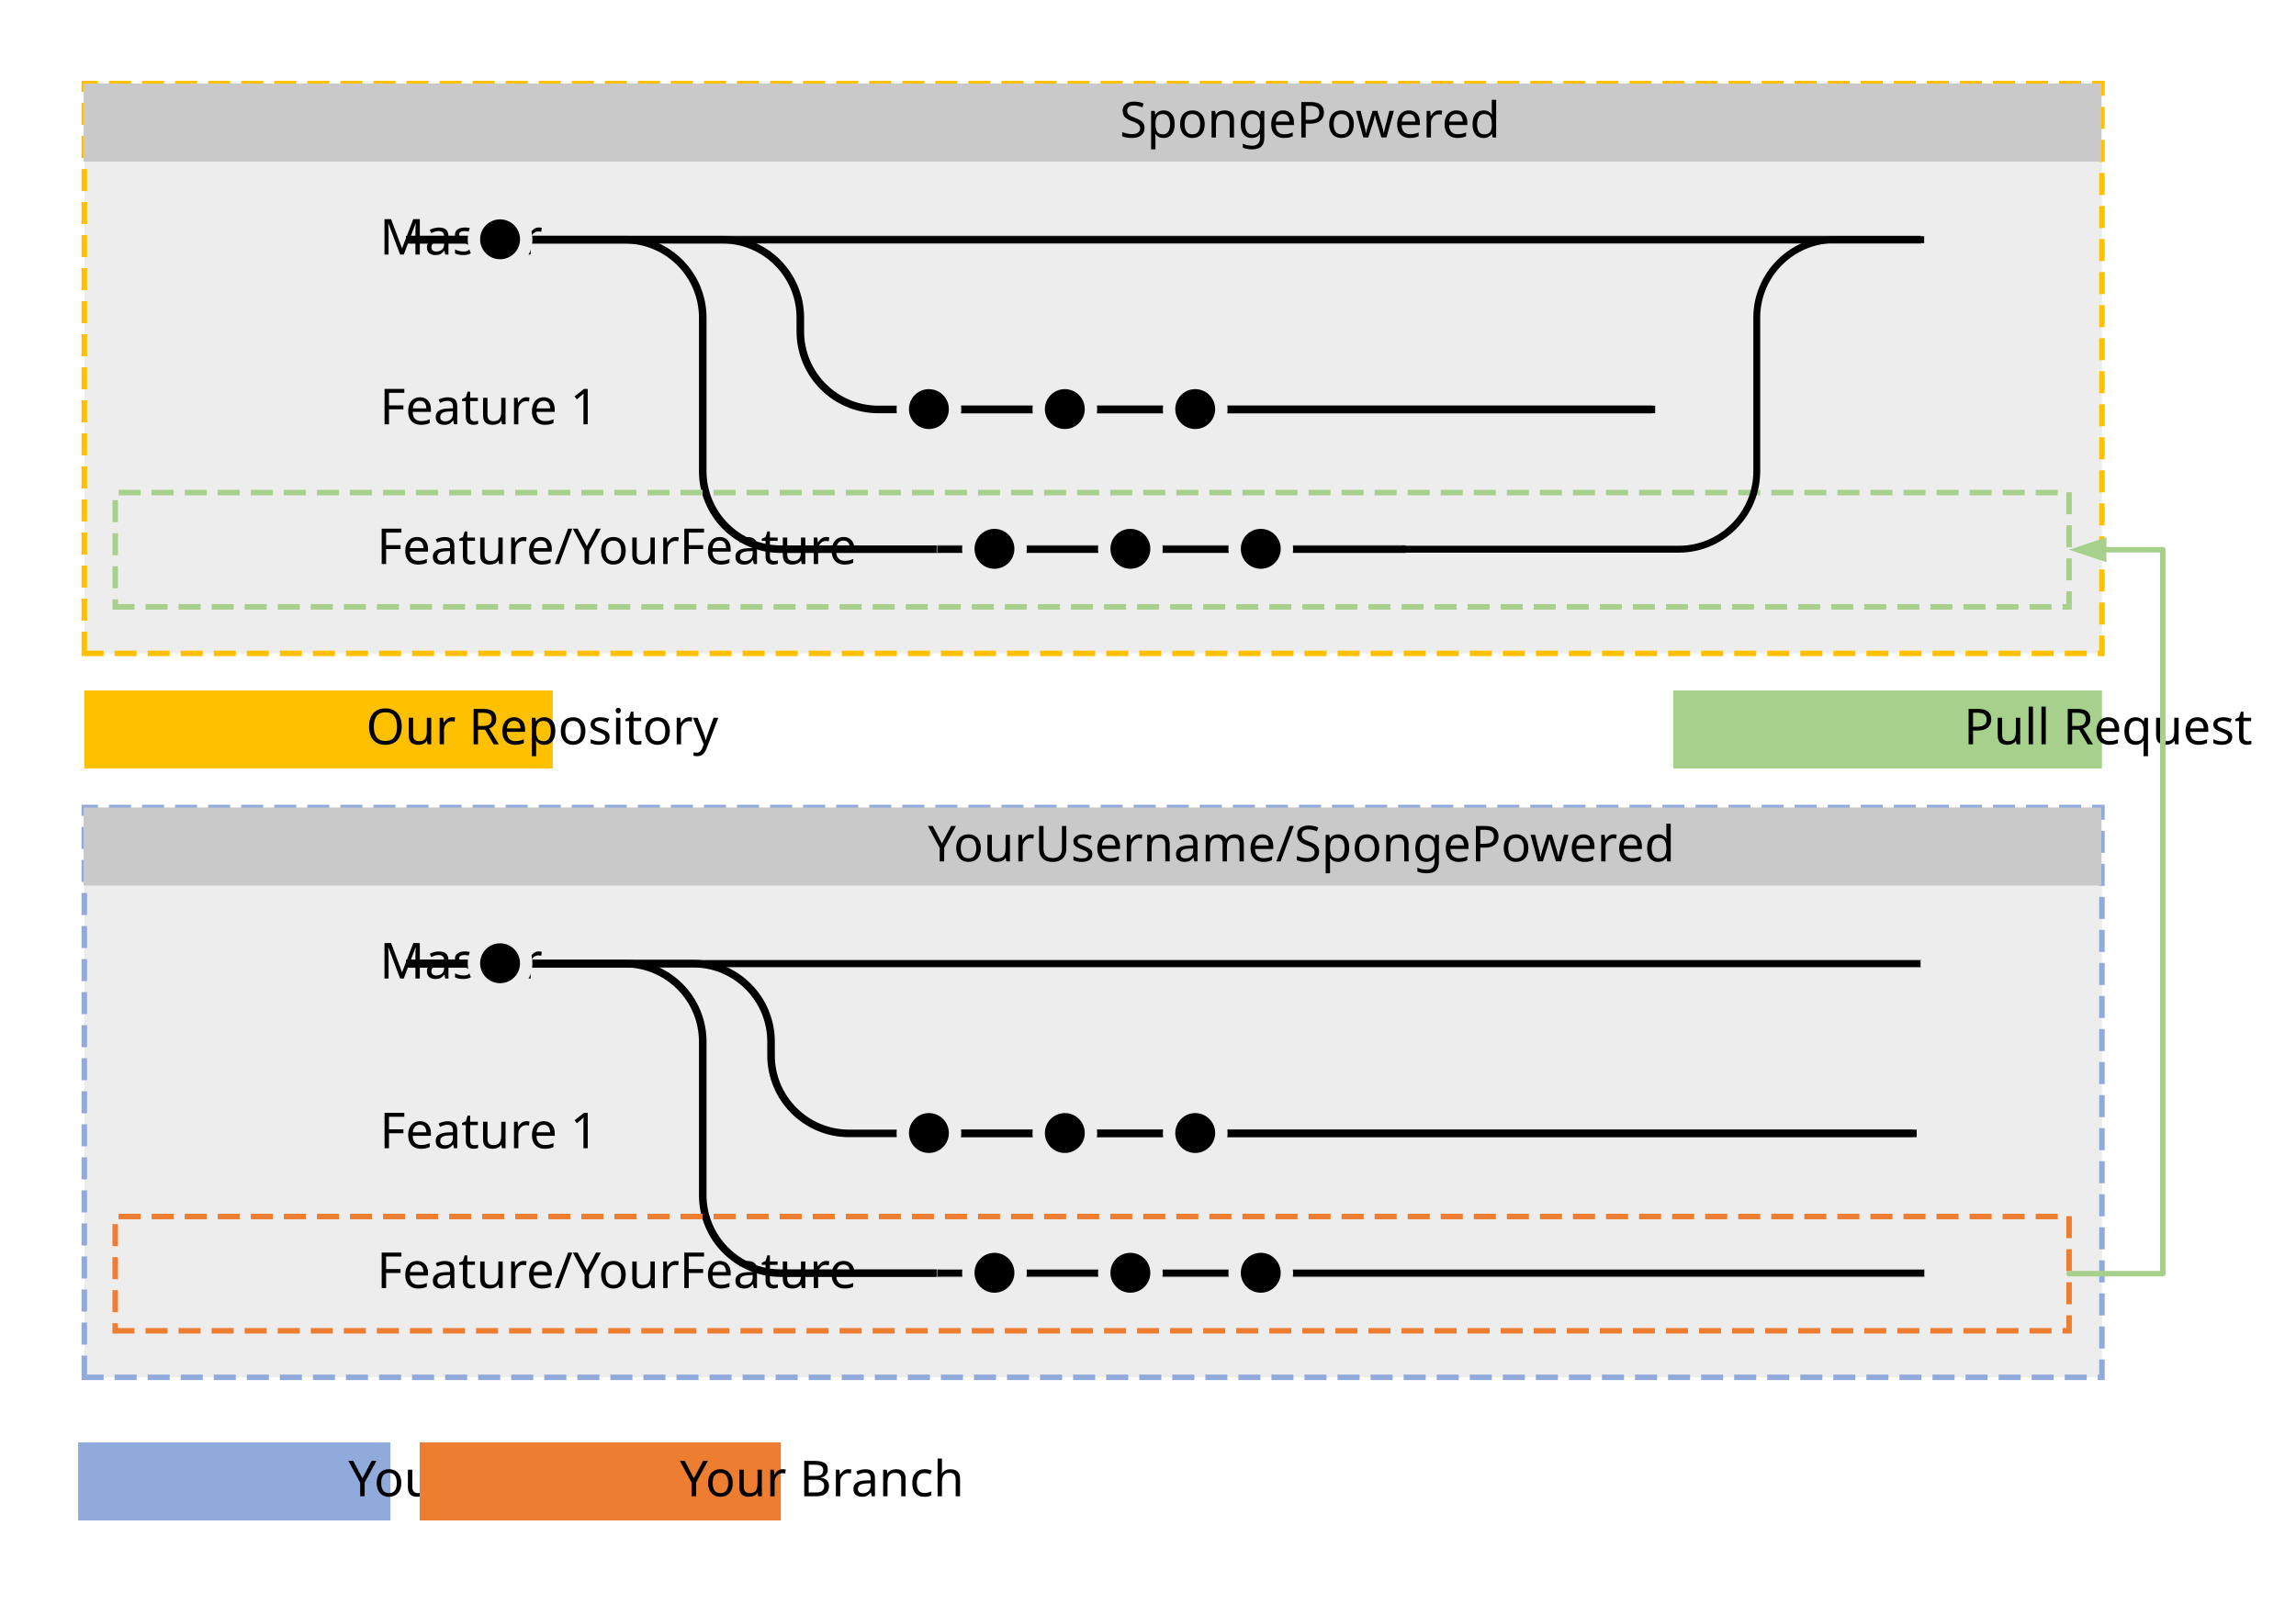
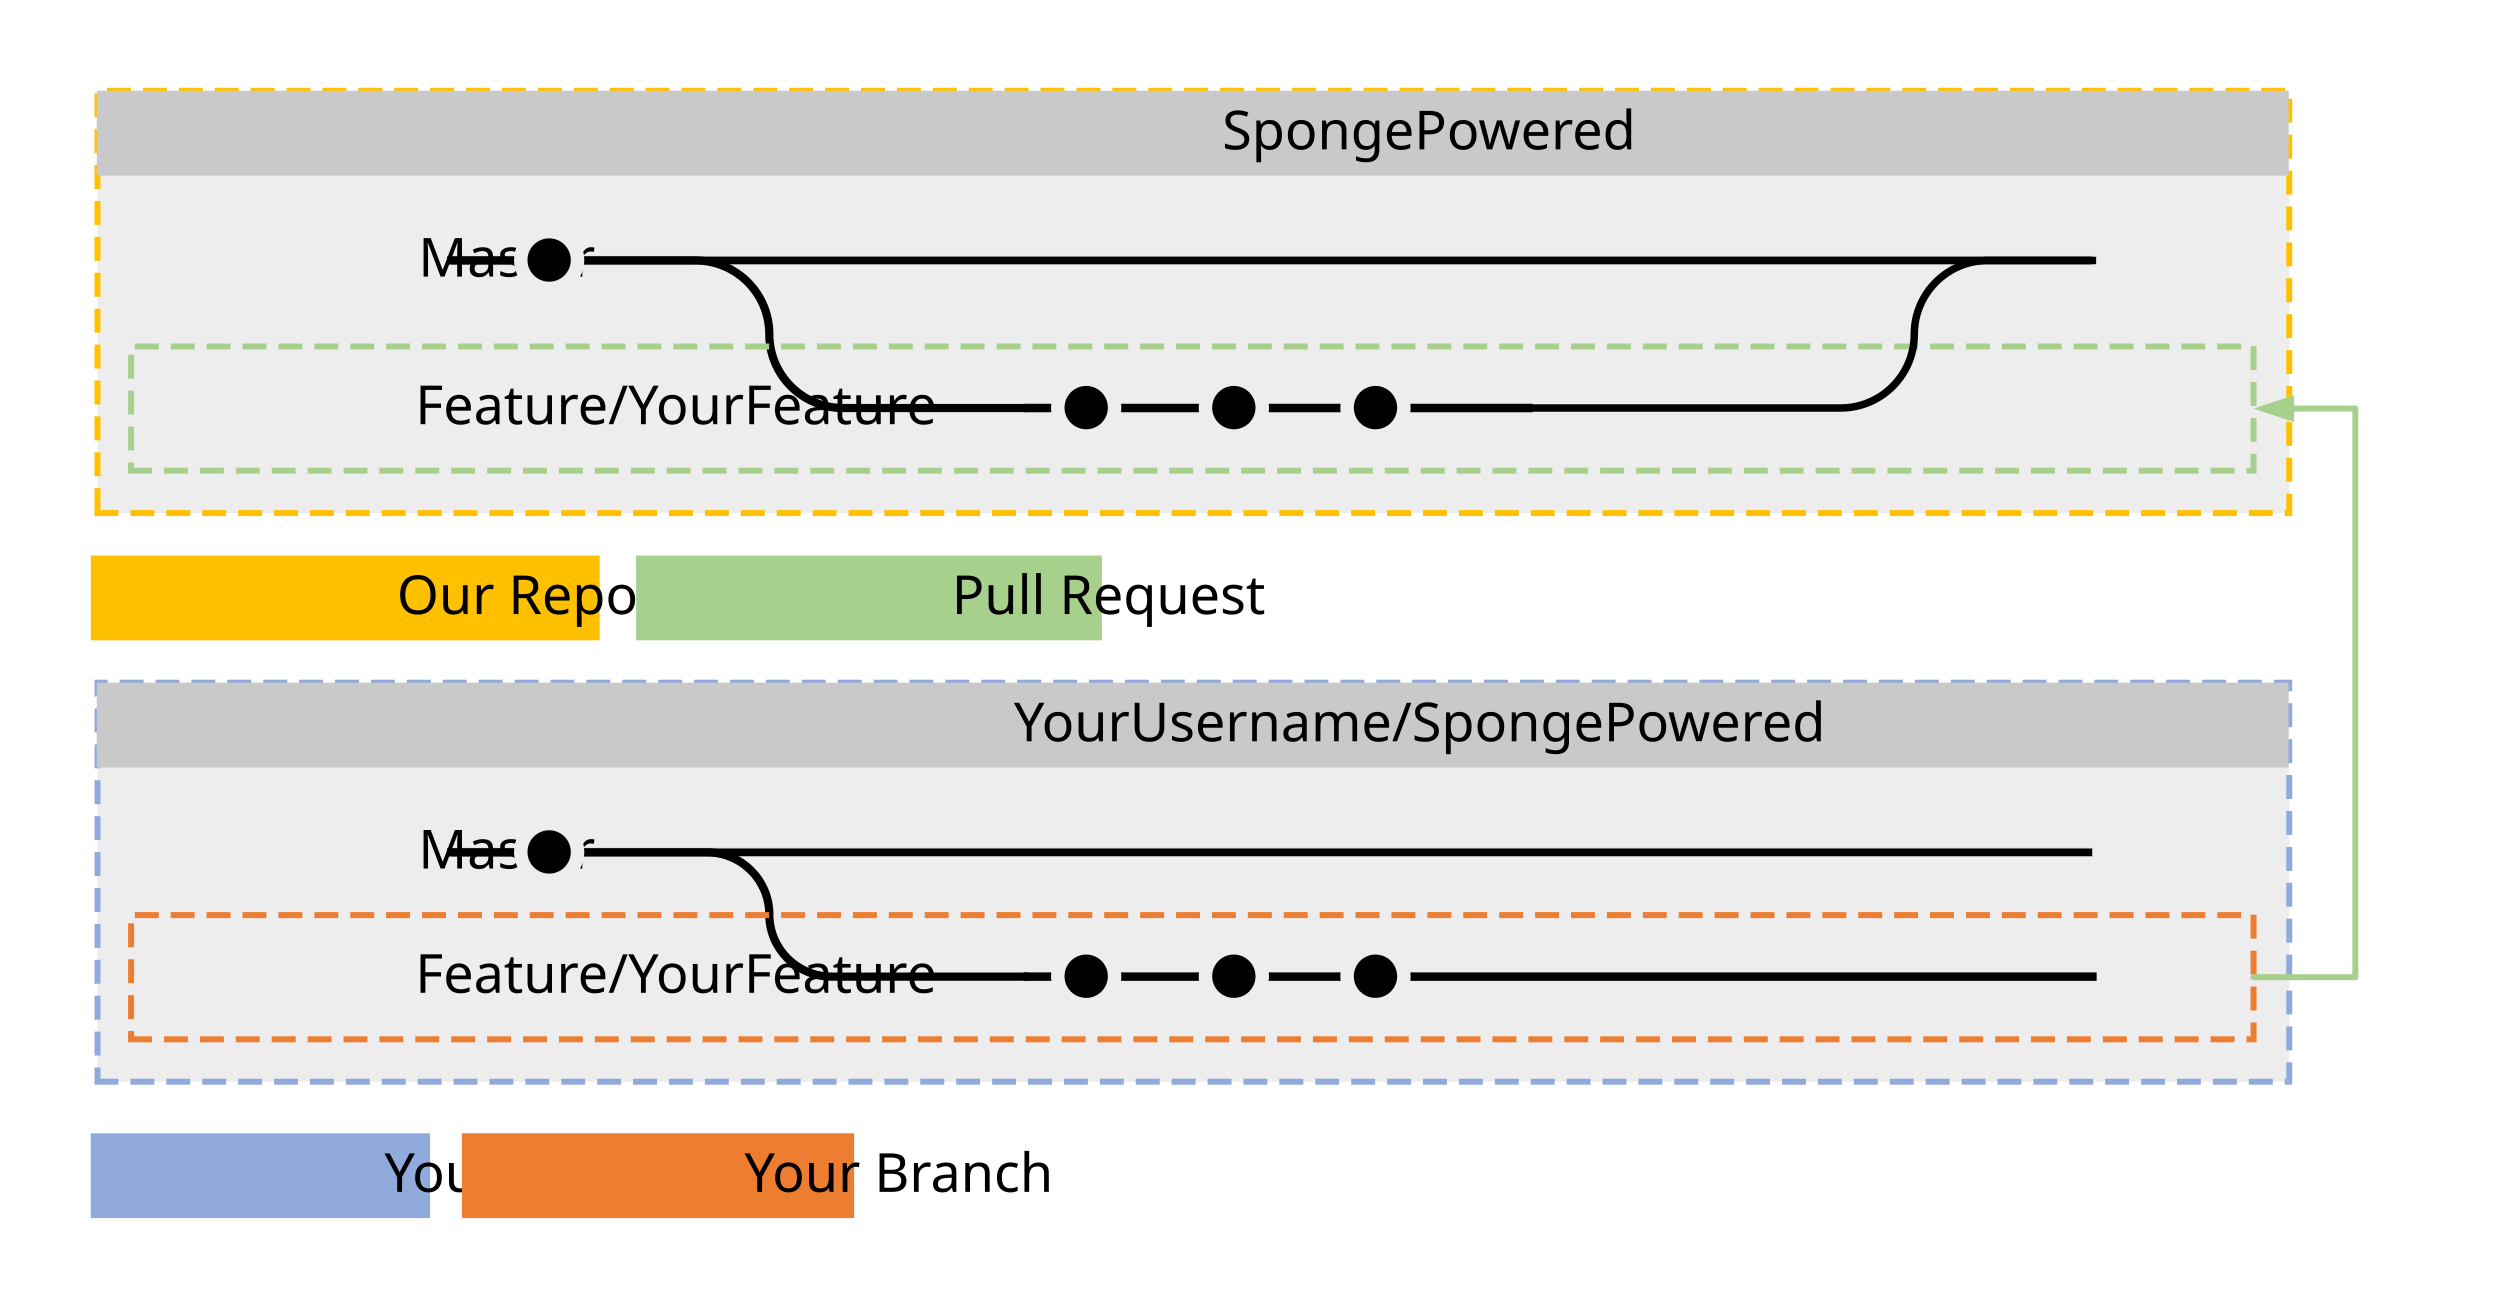
- <svg xmlns="http://www.w3.org/2000/svg" xmlns:ns1="http://schemas.microsoft.com/visio/2003/SVGExtensions/" xmlns:xlink="http://www.w3.org/1999/xlink" width="11.577in" height="8.09in" viewBox="0 0 833.549 582.504" xml:space="preserve" color-interpolation-filters="sRGB" class="st19">
+ <svg xmlns="http://www.w3.org/2000/svg" xmlns:ns1="http://schemas.microsoft.com/visio/2003/SVGExtensions/" xmlns:xlink="http://www.w3.org/1999/xlink" width="11.605in" height="6.076in" viewBox="0 0 835.549 437.457" xml:space="preserve" color-interpolation-filters="sRGB" class="st20">
  <ns1:documentProperties ns1:langID="1031" ns1:metric="true" ns1:viewMarkup="false">
    <ns1:userDefs>
      <ns1:ud ns1:nameU="msvNoAutoConnect" ns1:val="VT0(0):26" />
      <ns1:ud ns1:nameU="visV14CFF" ns1:prompt="" ns1:val="VT0(1):26" />
      <ns1:ud ns1:nameU="visFlowchartType" ns1:prompt="" ns1:val="VT4(CrossFunctional)" />
    </ns1:userDefs>
  </ns1:documentProperties>
  <style type="text/css">
	
		.st1 {fill:none;stroke:none;stroke-width:2}
		.st2 {fill:#ededed;stroke:#90aadb;stroke-dasharray:6,6;stroke-width:2}
		.st3 {fill:#000000;stroke:#c7c8c8;stroke-width:0.25}
		.st4 {fill:#ededed;stroke:none;stroke-width:0.25}
		.st5 {fill:#000000;font-family:Montserrat;font-size:1.5em}
		.st6 {fill:#c9c9c9;stroke:none;stroke-width:0.25}
- 		.st7 {stroke:#000000;stroke-width:2.75}
- 		.st8 {fill:#90aadb;stroke:none;stroke-width:2}
- 		.st9 {fill:#ffc000;stroke:none;stroke-width:2}
- 		.st10 {fill:#000000;stroke:#ededed;stroke-width:4.5}
- 		.st11 {fill:#ed7d31;stroke:none;stroke-width:2}
- 		.st12 {fill:none;stroke:#ed7d31;stroke-dasharray:6,6;stroke-width:2}
- 		.st13 {fill:#a8d08d;stroke:none;stroke-width:2}
- 		.st14 {fill:#ededed;stroke:#ffc000;stroke-dasharray:6,6;stroke-width:2}
- 		.st15 {fill:none;stroke:#a8d08d;stroke-dasharray:6,6;stroke-width:2}
- 		.st16 {marker-end:url(#mrkr13-117);stroke:#a8d08d;stroke-linecap:round;stroke-linejoin:round;stroke-width:2}
- 		.st17 {fill:#a8d08d;fill-opacity:1;stroke:#a8d08d;stroke-opacity:1;stroke-width:0.442}
- 		.st18 {stroke:#000000;stroke-width:2.5}
- 		.st19 {fill:none;fill-rule:evenodd;font-size:12px;overflow:visible;stroke-linecap:square;stroke-miterlimit:3}
+ 		.st7 {fill:#90aadb;stroke:none;stroke-width:2}
+ 		.st8 {fill:#ffc000;stroke:none;stroke-width:2}
+ 		.st9 {fill:#ed7d31;stroke:none;stroke-width:2}
+ 		.st10 {stroke:#000000;stroke-width:2.75}
+ 		.st11 {fill:#000000;stroke:none;stroke-width:0.25}
+ 		.st12 {fill:#000000;stroke:#ededed;stroke-width:4.5}
+ 		.st13 {fill:none;stroke:#ed7d31;stroke-dasharray:6,6;stroke-width:2}
+ 		.st14 {fill:#a8d08d;stroke:none;stroke-width:2}
+ 		.st15 {fill:#ededed;stroke:#ffc000;stroke-dasharray:6,6;stroke-width:2}
+ 		.st16 {fill:none;stroke:#a8d08d;stroke-dasharray:6,6;stroke-width:2}
+ 		.st17 {marker-end:url(#mrkr13-89);stroke:#a8d08d;stroke-linecap:round;stroke-linejoin:round;stroke-width:2}
+ 		.st18 {fill:#a8d08d;fill-opacity:1;stroke:#a8d08d;stroke-opacity:1;stroke-width:0.442}
+ 		.st19 {stroke:#000000;stroke-width:2.5}
+ 		.st20 {fill:none;fill-rule:evenodd;font-size:12px;overflow:visible;stroke-linecap:square;stroke-miterlimit:3}
	
	</style>
  <defs id="Markers">
    <g id="lend13">
      <path d="M 3 1 L 0 0 L 3 -1 L 3 1 " style="stroke:none" />
    </g>
-     <marker id="mrkr13-117" class="st17" ns1:arrowType="13" ns1:arrowSize="2" ns1:setback="6.78" refX="-6.78" orient="auto" markerUnits="strokeWidth" overflow="visible">
+     <marker id="mrkr13-89" class="st18" ns1:arrowType="13" ns1:arrowSize="2" ns1:setback="6.78" refX="-6.78" orient="auto" markerUnits="strokeWidth" overflow="visible">
      <use xlink:href="#lend13" transform="scale(-2.26,-2.26) " />
    </marker>
  </defs>
  <g ns1:mID="0" ns1:index="1" ns1:groupContext="foregroundPage">
    <ns1:userDefs>
      <ns1:ud ns1:nameU="msvThemeOrder" ns1:val="VT0(0):26" />
    </ns1:userDefs>
    <ns1:pageProperties ns1:drawingScale="0.0393701" ns1:pageScale="0.0393701" ns1:drawingUnits="24" ns1:shadowOffsetX="8.50394" ns1:shadowOffsetY="-8.50394" />
    <ns1:layer ns1:name="Verbinder" ns1:index="0" />
-     <g id="group37-1" transform="translate(274.709,-266.449)" ns1:mID="37" ns1:groupContext="group">
+     <g id="group37-1" transform="translate(276.709,-186.481)" ns1:mID="37" ns1:groupContext="group">
			</g>
-     <g id="shape52-2" ns1:mID="52" ns1:groupContext="shape" transform="translate(56.4409,-252.559)">
-       <rect x="0" y="535.733" width="676.898" height="46.772" class="st1" />
-     </g>
-     <g id="shape66-4" ns1:mID="66" ns1:groupContext="shape" transform="translate(56.4409,-190.906)">
-       <rect x="0" y="535.733" width="676.898" height="46.772" class="st1" />
-     </g>
-     <g id="shape74-6" ns1:mID="74" ns1:groupContext="shape" transform="translate(30.5892,-82.315)">
-       <ns1:userDefs>
-         <ns1:ud ns1:nameU="visVersion" ns1:val="VT0(15):26" />
-       </ns1:userDefs>
-       <path d="M0 582.5 L732.52 582.5 L732.52 375.57 L0 375.57 L0 582.5 Z" class="st2" />
-     </g>
-     <g id="group75-8" transform="translate(272.709,-223.063)" ns1:mID="75" ns1:groupContext="group">
+     <g id="shape52-2" ns1:mID="52" ns1:groupContext="shape" transform="translate(58.4409,-172.591)">
+       <rect x="0" y="390.685" width="676.898" height="46.772" class="st1" />
+     </g>
+     <g id="shape66-4" ns1:mID="66" ns1:groupContext="shape" transform="translate(58.4409,-110.937)">
+       <rect x="0" y="390.685" width="676.898" height="46.772" class="st1" />
+     </g>
+     <g id="shape74-6" ns1:mID="74" ns1:groupContext="shape" transform="translate(32.5892,-75.9368)">
+       <ns1:userDefs>
+         <ns1:ud ns1:nameU="visVersion" ns1:val="VT0(15):26" />
+       </ns1:userDefs>
+       <path d="M0 437.46 L732.52 437.46 L732.52 304.11 L0 304.11 L0 437.46 Z" class="st2" />
+     </g>
+     <g id="group75-8" transform="translate(274.709,-143.095)" ns1:mID="75" ns1:groupContext="group">
			</g>
-     <g id="shape76-9" ns1:mID="76" ns1:groupContext="shape" transform="translate(148.819,-231.142)">
-       <ns1:userDefs>
-         <ns1:ud ns1:nameU="visVersion" ns1:val="VT0(15):26" />
-       </ns1:userDefs>
-       <rect x="0" y="579.67" width="548.504" height="2.835" class="st3" />
-     </g>
-     <g id="shape80-11" ns1:mID="80" ns1:groupContext="shape" transform="translate(42.5197,-223.063)">
-       <ns1:userDefs>
-         <ns1:ud ns1:nameU="visVersion" ns1:val="VT0(15):26" />
-       </ns1:userDefs>
-       <ns1:textBlock ns1:margins="rect(4,4,4,4)" ns1:tabSpace="42.5197" />
-       <ns1:textRect cx="41.398" cy="573.008" width="82.8" height="18.992" />
-       <rect x="0" y="563.512" width="82.797" height="18.992" class="st4" />
-       <text x="11.07" y="578.41" class="st5" ns1:langID="1031">
+     <g id="shape76-9" ns1:mID="76" ns1:groupContext="shape" transform="translate(150.819,-151.173)">
+       <ns1:userDefs>
+         <ns1:ud ns1:nameU="visVersion" ns1:val="VT0(15):26" />
+       </ns1:userDefs>
+       <rect x="0" y="434.623" width="548.504" height="2.835" class="st3" />
+     </g>
+     <g id="shape80-11" ns1:mID="80" ns1:groupContext="shape" transform="translate(44.5197,-143.094)">
+       <ns1:userDefs>
+         <ns1:ud ns1:nameU="visVersion" ns1:val="VT0(15):26" />
+       </ns1:userDefs>
+       <ns1:textBlock ns1:margins="rect(4,4,4,4)" ns1:tabSpace="42.5197" />
+       <ns1:textRect cx="41.398" cy="427.961" width="82.8" height="18.992" />
+       <rect x="0" y="418.465" width="82.797" height="18.992" class="st4" />
+       <text x="11.07" y="433.36" class="st5" ns1:langID="1031">
        <ns1:paragraph ns1:horizAlign="1" />
        <ns1:tabList />Master</text>
    </g>
-     <g id="shape81-14" ns1:mID="81" ns1:groupContext="shape" transform="translate(54.4409,-209.173)">
-       <rect x="0" y="535.733" width="676.898" height="46.772" class="st1" />
-     </g>
-     <g id="shape82-16" ns1:mID="82" ns1:groupContext="shape" transform="translate(30.3465,-260.906)">
+     <g id="shape81-14" ns1:mID="81" ns1:groupContext="shape" transform="translate(56.4409,-129.205)">
+       <rect x="0" y="390.685" width="676.898" height="46.772" class="st1" />
+     </g>
+     <g id="shape82-16" ns1:mID="82" ns1:groupContext="shape" transform="translate(32.3465,-180.937)">
      <ns1:textBlock ns1:margins="rect(2,2,2,2)" ns1:tabSpace="42.5197" />
-       <ns1:textRect cx="366.261" cy="568.331" width="732.53" height="28.346" />
-       <rect x="0" y="554.158" width="732.522" height="28.346" class="st6" />
-       <text x="222.29" y="573.73" class="st5" ns1:langID="1031">
+       <ns1:textRect cx="366.261" cy="423.284" width="732.53" height="28.346" />
+       <rect x="0" y="409.111" width="732.522" height="28.346" class="st6" />
+       <text x="222.29" y="428.68" class="st5" ns1:langID="1031">
        <ns1:paragraph ns1:horizAlign="1" />
        <ns1:tabList />YourUsername/SpongePowered</text>
    </g>
-     <g id="shape83-19" ns1:mID="83" ns1:groupContext="shape" transform="translate(327.736,-169.488)">
-       <ns1:userDefs>
-         <ns1:ud ns1:nameU="visVersion" ns1:val="VT0(15):26" />
-       </ns1:userDefs>
-       <rect x="0" y="579.67" width="366.752" height="2.835" class="st3" />
-     </g>
-     <g id="shape87-21" ns1:mID="87" ns1:groupContext="shape" transform="translate(43.937,-161.41)">
-       <ns1:userDefs>
-         <ns1:ud ns1:nameU="visVersion" ns1:val="VT0(15):26" />
-       </ns1:userDefs>
-       <ns1:textBlock ns1:margins="rect(4,4,4,4)" ns1:tabSpace="42.5197" />
-       <ns1:textRect cx="49.606" cy="573.008" width="99.22" height="18.992" />
-       <rect x="0" y="563.512" width="99.213" height="18.992" class="st4" />
-       <text x="9.68" y="578.41" class="st5" ns1:langID="1031">
-         <ns1:paragraph ns1:horizAlign="1" />
-         <ns1:tabList />Feature 1</text>
-     </g>
-     <g id="shape88-24" ns1:mID="88" ns1:groupContext="shape" transform="translate(54.4409,-147.52)">
-       <rect x="0" y="535.733" width="676.898" height="46.772" class="st1" />
-     </g>
-     <g id="shape89-26" ns1:mID="89" ns1:groupContext="shape" ns1:layerMember="0" transform="translate(148.819,-232.559)">
-       <path d="M0 582.5 L102.76 582.5 A28.346 28.346 0 0 1 131.1 610.85 L131.1 615.81 A28.346 28.346 -180 0 0 159.45 644.16        L545.67 644.16" class="st7" />
-     </g>
-     <g id="shape91-29" ns1:mID="91" ns1:groupContext="shape" transform="translate(28.3465,-30.3465)">
-       <ns1:userDefs>
-         <ns1:ud ns1:nameU="visVersion" ns1:val="VT0(15):26" />
-       </ns1:userDefs>
-       <ns1:textBlock ns1:margins="rect(4,4,4,4)" ns1:tabSpace="42.5197" />
-       <ns1:textRect cx="56.693" cy="568.331" width="113.39" height="28.346" />
-       <rect x="0" y="554.158" width="113.386" height="28.346" class="st8" />
-       <text x="13.89" y="573.73" class="st5" ns1:langID="1031">
+     <g id="shape88-19" ns1:mID="88" ns1:groupContext="shape" transform="translate(56.4409,-67.5512)">
+       <rect x="0" y="390.685" width="676.898" height="46.772" class="st1" />
+     </g>
+     <g id="shape91-21" ns1:mID="91" ns1:groupContext="shape" transform="translate(30.3465,-30.3465)">
+       <ns1:userDefs>
+         <ns1:ud ns1:nameU="visVersion" ns1:val="VT0(15):26" />
+       </ns1:userDefs>
+       <ns1:textBlock ns1:margins="rect(4,4,4,4)" ns1:tabSpace="42.5197" />
+       <ns1:textRect cx="56.693" cy="423.284" width="113.39" height="28.346" />
+       <rect x="0" y="409.111" width="113.386" height="28.346" class="st7" />
+       <text x="13.89" y="428.68" class="st5" ns1:langID="1031">
        <ns1:paragraph ns1:horizAlign="1" />
        <ns1:tabList />Your Fork</text>
    </g>
-     <g id="shape92-32" ns1:mID="92" ns1:groupContext="shape" transform="translate(30.5892,-303.425)">
-       <ns1:userDefs>
-         <ns1:ud ns1:nameU="visVersion" ns1:val="VT0(15):26" />
-       </ns1:userDefs>
-       <ns1:textBlock ns1:margins="rect(4,4,4,4)" ns1:tabSpace="42.5197" />
-       <ns1:textRect cx="85.039" cy="568.331" width="170.08" height="28.346" />
-       <rect x="0" y="554.158" width="170.079" height="28.346" class="st9" />
-       <text x="18.06" y="573.73" class="st5" ns1:langID="1031">
+     <g id="shape92-24" ns1:mID="92" ns1:groupContext="shape" transform="translate(30.3465,-223.457)">
+       <ns1:userDefs>
+         <ns1:ud ns1:nameU="visVersion" ns1:val="VT0(15):26" />
+       </ns1:userDefs>
+       <ns1:textBlock ns1:margins="rect(4,4,4,4)" ns1:tabSpace="42.5197" />
+       <ns1:textRect cx="85.039" cy="423.284" width="170.08" height="28.346" />
+       <rect x="0" y="409.111" width="170.079" height="28.346" class="st8" />
+       <text x="18.06" y="428.68" class="st5" ns1:langID="1031">
        <ns1:paragraph ns1:horizAlign="1" />
        <ns1:tabList />Our Repository</text>
    </g>
-     <g id="shape84-35" ns1:mID="84" ns1:groupContext="shape" transform="translate(327.736,-161.41)">
-       <ns1:userDefs>
-         <ns1:ud ns1:nameU="visVersion" ns1:val="VT0(15):26" />
-       </ns1:userDefs>
-       <path d="M0 573.01 A9.496 9.496 0 1 1 18.99 573.01 A9.496 9.496 0 0 1 0 573.01 Z" class="st10" />
-     </g>
-     <g id="shape85-37" ns1:mID="85" ns1:groupContext="shape" transform="translate(377.083,-161.41)">
-       <ns1:userDefs>
-         <ns1:ud ns1:nameU="visVersion" ns1:val="VT0(15):26" />
-       </ns1:userDefs>
-       <path d="M0 573.01 A9.496 9.496 0 1 1 18.99 573.01 A9.496 9.496 0 0 1 0 573.01 Z" class="st10" />
-     </g>
-     <g id="shape86-39" ns1:mID="86" ns1:groupContext="shape" transform="translate(424.422,-161.41)">
-       <ns1:userDefs>
-         <ns1:ud ns1:nameU="visVersion" ns1:val="VT0(15):26" />
-       </ns1:userDefs>
-       <path d="M0 573.01 A9.496 9.496 0 1 1 18.99 573.01 A9.496 9.496 0 0 1 0 573.01 Z" class="st10" />
-     </g>
-     <g id="shape116-41" ns1:mID="116" ns1:groupContext="shape" transform="translate(41.811,-110.661)">
-       <ns1:userDefs>
-         <ns1:ud ns1:nameU="visVersion" ns1:val="VT0(15):26" />
-       </ns1:userDefs>
-       <ns1:textBlock ns1:margins="rect(4,4,4,4)" ns1:tabSpace="42.5197" />
-       <ns1:textRect cx="102.756" cy="573.008" width="205.52" height="18.992" />
-       <rect x="0" y="563.512" width="205.512" height="18.992" class="st4" />
-       <text x="10.76" y="578.41" class="st5" ns1:langID="1031">
+     <g id="shape116-27" ns1:mID="116" ns1:groupContext="shape" transform="translate(43.811,-101.559)">
+       <ns1:userDefs>
+         <ns1:ud ns1:nameU="visVersion" ns1:val="VT0(15):26" />
+       </ns1:userDefs>
+       <ns1:textBlock ns1:margins="rect(4,4,4,4)" ns1:tabSpace="42.5197" />
+       <ns1:textRect cx="102.756" cy="427.961" width="205.52" height="18.992" />
+       <rect x="0" y="418.465" width="205.512" height="18.992" class="st4" />
+       <text x="10.76" y="433.36" class="st5" ns1:langID="1031">
        <ns1:paragraph ns1:horizAlign="1" />
        <ns1:tabList />Feature/YourFeature</text>
    </g>
-     <g id="shape124-44" ns1:mID="124" ns1:groupContext="shape" transform="translate(152.362,-30.3465)">
-       <ns1:userDefs>
-         <ns1:ud ns1:nameU="visVersion" ns1:val="VT0(15):26" />
-       </ns1:userDefs>
-       <ns1:textBlock ns1:margins="rect(4,4,4,4)" ns1:tabSpace="42.5197" />
-       <ns1:textRect cx="65.551" cy="568.331" width="131.11" height="28.346" />
-       <rect x="0" y="554.158" width="131.102" height="28.346" class="st11" />
-       <text x="10.21" y="573.73" class="st5" ns1:langID="1031">
+     <g id="shape124-30" ns1:mID="124" ns1:groupContext="shape" transform="translate(154.362,-30.3465)">
+       <ns1:userDefs>
+         <ns1:ud ns1:nameU="visVersion" ns1:val="VT0(15):26" />
+       </ns1:userDefs>
+       <ns1:textBlock ns1:margins="rect(4,4,4,4)" ns1:tabSpace="42.5197" />
+       <ns1:textRect cx="65.551" cy="423.284" width="131.11" height="28.346" />
+       <rect x="0" y="409.111" width="131.102" height="28.346" class="st9" />
+       <text x="10.21" y="428.68" class="st5" ns1:langID="1031">
        <ns1:paragraph ns1:horizAlign="1" />
        <ns1:tabList />Your Branch</text>
    </g>
-     <g id="shape119-47" ns1:mID="119" ns1:groupContext="shape" ns1:layerMember="0" transform="translate(148.819,-232.559)">
-       <path d="M0 582.5 L77.95 582.5 A28.346 28.346 0 0 1 106.3 610.85 L106.3 666.56 A28.346 28.346 -180 0 0 134.65 694.91        L191.34 694.91" class="st7" />
-     </g>
-     <g id="shape131-50" ns1:mID="131" ns1:groupContext="shape" transform="translate(340.157,-118.74)">
-       <ns1:userDefs>
-         <ns1:ud ns1:nameU="visVersion" ns1:val="VT0(15):26" />
-       </ns1:userDefs>
-       <rect x="0" y="579.67" width="358.583" height="2.835" class="st3" />
-     </g>
-     <g id="shape122-52" ns1:mID="122" ns1:groupContext="shape" transform="translate(448.219,-110.661)">
-       <ns1:userDefs>
-         <ns1:ud ns1:nameU="visVersion" ns1:val="VT0(15):26" />
-       </ns1:userDefs>
-       <path d="M0 573.01 A9.496 9.496 0 1 1 18.99 573.01 A9.496 9.496 0 0 1 0 573.01 Z" class="st10" />
-     </g>
-     <g id="shape121-54" ns1:mID="121" ns1:groupContext="shape" transform="translate(400.879,-110.661)">
-       <ns1:userDefs>
-         <ns1:ud ns1:nameU="visVersion" ns1:val="VT0(15):26" />
-       </ns1:userDefs>
-       <path d="M0 573.01 A9.496 9.496 0 1 1 18.99 573.01 A9.496 9.496 0 0 1 0 573.01 Z" class="st10" />
-     </g>
-     <g id="shape120-56" ns1:mID="120" ns1:groupContext="shape" transform="translate(351.533,-110.661)">
-       <ns1:userDefs>
-         <ns1:ud ns1:nameU="visVersion" ns1:val="VT0(15):26" />
-       </ns1:userDefs>
-       <path d="M0 573.01 A9.496 9.496 0 1 1 18.99 573.01 A9.496 9.496 0 0 1 0 573.01 Z" class="st10" />
-     </g>
-     <g id="shape77-58" ns1:mID="77" ns1:groupContext="shape" transform="translate(172.042,-223.063)">
-       <ns1:userDefs>
-         <ns1:ud ns1:nameU="visVersion" ns1:val="VT0(15):26" />
-       </ns1:userDefs>
-       <path d="M0 573.01 A9.496 9.496 0 1 1 18.99 573.01 A9.496 9.496 0 0 1 0 573.01 Z" class="st10" />
-     </g>
-     <g id="shape133-60" ns1:mID="133" ns1:groupContext="shape" transform="translate(41.811,-99.2126)">
-       <ns1:userDefs>
-         <ns1:ud ns1:nameU="visVersion" ns1:val="VT0(15):26" />
-       </ns1:userDefs>
-       <path d="M0 582.5 L709.37 582.5 L709.37 541 L0 541 L0 582.5 Z" class="st12" />
-     </g>
-     <g id="shape136-62" ns1:mID="136" ns1:groupContext="shape" transform="translate(607.449,-303.425)">
-       <ns1:userDefs>
-         <ns1:ud ns1:nameU="visVersion" ns1:val="VT0(15):26" />
-       </ns1:userDefs>
-       <ns1:textBlock ns1:margins="rect(4,4,4,4)" ns1:tabSpace="42.5197" />
-       <ns1:textRect cx="77.831" cy="568.331" width="155.67" height="28.346" />
-       <rect x="0" y="554.158" width="155.663" height="28.346" class="st13" />
-       <text x="21.27" y="573.73" class="st5" ns1:langID="1031">
+     <g id="shape119-33" ns1:mID="119" ns1:groupContext="shape" ns1:layerMember="0" transform="translate(150.819,-152.591)">
+       <path d="M0 437.46 L85.53 437.46 A20.768 20.768 0 0 1 106.3 458.22 L106.3 458.22 A20.768 20.768 -180 0 0 127.07 478.99        L191.34 478.99" class="st10" />
+     </g>
+     <g id="shape131-36" ns1:mID="131" ns1:groupContext="shape" transform="translate(342.157,-109.638)">
+       <ns1:userDefs>
+         <ns1:ud ns1:nameU="visVersion" ns1:val="VT0(15):26" />
+       </ns1:userDefs>
+       <rect x="0" y="434.623" width="358.583" height="2.835" class="st11" />
+     </g>
+     <g id="shape122-38" ns1:mID="122" ns1:groupContext="shape" transform="translate(450.219,-101.559)">
+       <ns1:userDefs>
+         <ns1:ud ns1:nameU="visVersion" ns1:val="VT0(15):26" />
+       </ns1:userDefs>
+       <path d="M0 427.96 A9.496 9.496 0 1 1 18.99 427.96 A9.496 9.496 0 0 1 0 427.96 Z" class="st12" />
+     </g>
+     <g id="shape121-40" ns1:mID="121" ns1:groupContext="shape" transform="translate(402.879,-101.559)">
+       <ns1:userDefs>
+         <ns1:ud ns1:nameU="visVersion" ns1:val="VT0(15):26" />
+       </ns1:userDefs>
+       <path d="M0 427.96 A9.496 9.496 0 1 1 18.99 427.96 A9.496 9.496 0 0 1 0 427.96 Z" class="st12" />
+     </g>
+     <g id="shape120-42" ns1:mID="120" ns1:groupContext="shape" transform="translate(353.533,-101.559)">
+       <ns1:userDefs>
+         <ns1:ud ns1:nameU="visVersion" ns1:val="VT0(15):26" />
+       </ns1:userDefs>
+       <path d="M0 427.96 A9.496 9.496 0 1 1 18.99 427.96 A9.496 9.496 0 0 1 0 427.96 Z" class="st12" />
+     </g>
+     <g id="shape77-44" ns1:mID="77" ns1:groupContext="shape" transform="translate(174.042,-143.094)">
+       <ns1:userDefs>
+         <ns1:ud ns1:nameU="visVersion" ns1:val="VT0(15):26" />
+       </ns1:userDefs>
+       <path d="M0 427.96 A9.496 9.496 0 1 1 18.99 427.96 A9.496 9.496 0 0 1 0 427.96 Z" class="st12" />
+     </g>
+     <g id="shape133-46" ns1:mID="133" ns1:groupContext="shape" transform="translate(43.811,-90.11)">
+       <ns1:userDefs>
+         <ns1:ud ns1:nameU="visVersion" ns1:val="VT0(15):26" />
+       </ns1:userDefs>
+       <path d="M0 437.46 L709.37 437.46 L709.37 395.95 L0 395.95 L0 437.46 Z" class="st13" />
+     </g>
+     <g id="shape136-48" ns1:mID="136" ns1:groupContext="shape" transform="translate(212.598,-223.457)">
+       <ns1:userDefs>
+         <ns1:ud ns1:nameU="visVersion" ns1:val="VT0(15):26" />
+       </ns1:userDefs>
+       <ns1:textBlock ns1:margins="rect(4,4,4,4)" ns1:tabSpace="42.5197" />
+       <ns1:textRect cx="77.831" cy="423.284" width="155.67" height="28.346" />
+       <rect x="0" y="409.111" width="155.663" height="28.346" class="st14" />
+       <text x="21.27" y="428.68" class="st5" ns1:langID="1031">
        <ns1:paragraph ns1:horizAlign="1" />
        <ns1:tabList />Pull Request</text>
    </g>
-     <g id="shape137-65" ns1:mID="137" ns1:groupContext="shape" transform="translate(30.5892,-345.221)">
-       <ns1:userDefs>
-         <ns1:ud ns1:nameU="visVersion" ns1:val="VT0(15):26" />
-       </ns1:userDefs>
-       <path d="M0 582.5 L732.52 582.5 L732.52 375.57 L0 375.57 L0 582.5 Z" class="st14" />
-     </g>
-     <g id="group138-67" transform="translate(272.709,-485.969)" ns1:mID="138" ns1:groupContext="group">
+     <g id="shape137-51" ns1:mID="137" ns1:groupContext="shape" transform="translate(32.5892,-265.976)">
+       <ns1:userDefs>
+         <ns1:ud ns1:nameU="visVersion" ns1:val="VT0(15):26" />
+       </ns1:userDefs>
+       <path d="M0 437.46 L732.52 437.46 L732.52 296.32 L0 296.32 L0 437.46 Z" class="st15" />
+     </g>
+     <g id="shape154-53" ns1:mID="154" ns1:groupContext="shape" transform="translate(342.157,-299.677)">
+       <ns1:userDefs>
+         <ns1:ud ns1:nameU="visVersion" ns1:val="VT0(15):26" />
+       </ns1:userDefs>
+       <rect x="0" y="434.623" width="170.079" height="2.835" class="st11" />
+     </g>
+     <g id="group138-55" transform="translate(274.709,-340.922)" ns1:mID="138" ns1:groupContext="group">
			</g>
-     <g id="shape139-68" ns1:mID="139" ns1:groupContext="shape" transform="translate(148.819,-494.048)">
-       <ns1:userDefs>
-         <ns1:ud ns1:nameU="visVersion" ns1:val="VT0(15):26" />
-       </ns1:userDefs>
-       <rect x="0" y="579.67" width="548.504" height="2.835" class="st3" />
-     </g>
-     <g id="shape142-70" ns1:mID="142" ns1:groupContext="shape" transform="translate(42.5197,-485.969)">
-       <ns1:userDefs>
-         <ns1:ud ns1:nameU="visVersion" ns1:val="VT0(15):26" />
-       </ns1:userDefs>
-       <ns1:textBlock ns1:margins="rect(4,4,4,4)" ns1:tabSpace="42.5197" />
-       <ns1:textRect cx="41.398" cy="573.008" width="82.8" height="18.992" />
-       <rect x="0" y="563.512" width="82.797" height="18.992" class="st4" />
-       <text x="11.07" y="578.41" class="st5" ns1:langID="1031">
+     <g id="shape139-56" ns1:mID="139" ns1:groupContext="shape" transform="translate(150.819,-349)">
+       <ns1:userDefs>
+         <ns1:ud ns1:nameU="visVersion" ns1:val="VT0(15):26" />
+       </ns1:userDefs>
+       <rect x="0" y="434.623" width="548.504" height="2.835" class="st3" />
+     </g>
+     <g id="shape142-58" ns1:mID="142" ns1:groupContext="shape" transform="translate(44.5197,-340.922)">
+       <ns1:userDefs>
+         <ns1:ud ns1:nameU="visVersion" ns1:val="VT0(15):26" />
+       </ns1:userDefs>
+       <ns1:textBlock ns1:margins="rect(4,4,4,4)" ns1:tabSpace="42.5197" />
+       <ns1:textRect cx="41.398" cy="427.961" width="82.8" height="18.992" />
+       <rect x="0" y="418.465" width="82.797" height="18.992" class="st4" />
+       <text x="11.07" y="433.36" class="st5" ns1:langID="1031">
        <ns1:paragraph ns1:horizAlign="1" />
        <ns1:tabList />Master</text>
    </g>
-     <g id="shape143-73" ns1:mID="143" ns1:groupContext="shape" transform="translate(54.4409,-472.079)">
-       <rect x="0" y="535.733" width="676.898" height="46.772" class="st1" />
-     </g>
-     <g id="shape144-75" ns1:mID="144" ns1:groupContext="shape" transform="translate(30.3465,-523.811)">
+     <g id="shape143-61" ns1:mID="143" ns1:groupContext="shape" transform="translate(56.4409,-327.032)">
+       <rect x="0" y="390.685" width="676.898" height="46.772" class="st1" />
+     </g>
+     <g id="shape144-63" ns1:mID="144" ns1:groupContext="shape" transform="translate(32.3465,-378.764)">
      <ns1:textBlock ns1:margins="rect(2,2,2,2)" ns1:tabSpace="42.5197" />
-       <ns1:textRect cx="366.261" cy="568.331" width="732.53" height="28.346" />
-       <rect x="0" y="554.158" width="732.522" height="28.346" class="st6" />
-       <text x="291.91" y="573.73" class="st5" ns1:langID="1031">
+       <ns1:textRect cx="366.261" cy="423.284" width="732.53" height="28.346" />
+       <rect x="0" y="409.111" width="732.522" height="28.346" class="st6" />
+       <text x="291.91" y="428.68" class="st5" ns1:langID="1031">
        <ns1:paragraph ns1:horizAlign="1" />
        <ns1:tabList />SpongePowered</text>
    </g>
-     <g id="shape145-78" ns1:mID="145" ns1:groupContext="shape" transform="translate(327.736,-432.394)">
-       <ns1:userDefs>
-         <ns1:ud ns1:nameU="visVersion" ns1:val="VT0(15):26" />
-       </ns1:userDefs>
-       <rect x="0" y="579.67" width="271.791" height="2.835" class="st3" />
-     </g>
-     <g id="shape146-80" ns1:mID="146" ns1:groupContext="shape" transform="translate(43.937,-424.315)">
-       <ns1:userDefs>
-         <ns1:ud ns1:nameU="visVersion" ns1:val="VT0(15):26" />
-       </ns1:userDefs>
-       <ns1:textBlock ns1:margins="rect(4,4,4,4)" ns1:tabSpace="42.5197" />
-       <ns1:textRect cx="49.606" cy="573.008" width="99.22" height="18.992" />
-       <rect x="0" y="563.512" width="99.213" height="18.992" class="st4" />
-       <text x="9.68" y="578.41" class="st5" ns1:langID="1031">
-         <ns1:paragraph ns1:horizAlign="1" />
-         <ns1:tabList />Feature 1</text>
-     </g>
-     <g id="shape147-83" ns1:mID="147" ns1:groupContext="shape" transform="translate(54.4409,-410.426)">
-       <rect x="0" y="535.733" width="676.898" height="46.772" class="st1" />
-     </g>
-     <g id="shape148-85" ns1:mID="148" ns1:groupContext="shape" ns1:layerMember="0" transform="translate(148.819,-495.465)">
-       <path d="M0 582.5 L113.39 582.5 A28.346 28.346 0 0 1 141.73 610.85 L141.73 615.81 A28.346 28.346 -180 0 0 170.08        644.16 L450.71 644.16" class="st7" />
-     </g>
-     <g id="shape149-88" ns1:mID="149" ns1:groupContext="shape" transform="translate(327.736,-424.315)">
-       <ns1:userDefs>
-         <ns1:ud ns1:nameU="visVersion" ns1:val="VT0(15):26" />
-       </ns1:userDefs>
-       <path d="M0 573.01 A9.496 9.496 0 1 1 18.99 573.01 A9.496 9.496 0 0 1 0 573.01 Z" class="st10" />
-     </g>
-     <g id="shape150-90" ns1:mID="150" ns1:groupContext="shape" transform="translate(377.083,-424.315)">
-       <ns1:userDefs>
-         <ns1:ud ns1:nameU="visVersion" ns1:val="VT0(15):26" />
-       </ns1:userDefs>
-       <path d="M0 573.01 A9.496 9.496 0 1 1 18.99 573.01 A9.496 9.496 0 0 1 0 573.01 Z" class="st10" />
-     </g>
-     <g id="shape151-92" ns1:mID="151" ns1:groupContext="shape" transform="translate(424.422,-424.315)">
-       <ns1:userDefs>
-         <ns1:ud ns1:nameU="visVersion" ns1:val="VT0(15):26" />
-       </ns1:userDefs>
-       <path d="M0 573.01 A9.496 9.496 0 1 1 18.99 573.01 A9.496 9.496 0 0 1 0 573.01 Z" class="st10" />
-     </g>
-     <g id="shape152-94" ns1:mID="152" ns1:groupContext="shape" transform="translate(41.811,-373.567)">
-       <ns1:userDefs>
-         <ns1:ud ns1:nameU="visVersion" ns1:val="VT0(15):26" />
-       </ns1:userDefs>
-       <ns1:textBlock ns1:margins="rect(4,4,4,4)" ns1:tabSpace="42.5197" />
-       <ns1:textRect cx="102.756" cy="573.008" width="205.52" height="18.992" />
-       <rect x="0" y="563.512" width="205.512" height="18.992" class="st4" />
-       <text x="10.76" y="578.41" class="st5" ns1:langID="1031">
+     <g id="shape147-66" ns1:mID="147" ns1:groupContext="shape" transform="translate(56.4409,-265.378)">
+       <rect x="0" y="390.685" width="676.898" height="46.772" class="st1" />
+     </g>
+     <g id="shape152-68" ns1:mID="152" ns1:groupContext="shape" transform="translate(43.811,-291.598)">
+       <ns1:userDefs>
+         <ns1:ud ns1:nameU="visVersion" ns1:val="VT0(15):26" />
+       </ns1:userDefs>
+       <ns1:textBlock ns1:margins="rect(4,4,4,4)" ns1:tabSpace="42.5197" />
+       <ns1:textRect cx="102.756" cy="427.961" width="205.52" height="18.992" />
+       <rect x="0" y="418.465" width="205.512" height="18.992" class="st4" />
+       <text x="10.76" y="433.36" class="st5" ns1:langID="1031">
        <ns1:paragraph ns1:horizAlign="1" />
        <ns1:tabList />Feature/YourFeature</text>
    </g>
-     <g id="shape153-97" ns1:mID="153" ns1:groupContext="shape" ns1:layerMember="0" transform="translate(148.819,-495.465)">
-       <path d="M0 582.5 L77.95 582.5 A28.346 28.346 0 0 1 106.3 610.85 L106.3 666.56 A28.346 28.346 -180 0 0 134.65 694.91        L191.34 694.91" class="st7" />
-     </g>
-     <g id="shape154-100" ns1:mID="154" ns1:groupContext="shape" transform="translate(340.157,-381.646)">
-       <ns1:userDefs>
-         <ns1:ud ns1:nameU="visVersion" ns1:val="VT0(15):26" />
-       </ns1:userDefs>
-       <rect x="0" y="579.67" width="170.079" height="2.835" class="st3" />
-     </g>
-     <g id="shape155-102" ns1:mID="155" ns1:groupContext="shape" transform="translate(448.219,-373.567)">
-       <ns1:userDefs>
-         <ns1:ud ns1:nameU="visVersion" ns1:val="VT0(15):26" />
-       </ns1:userDefs>
-       <path d="M0 573.01 A9.496 9.496 0 1 1 18.99 573.01 A9.496 9.496 0 0 1 0 573.01 Z" class="st10" />
-     </g>
-     <g id="shape156-104" ns1:mID="156" ns1:groupContext="shape" transform="translate(400.879,-373.567)">
-       <ns1:userDefs>
-         <ns1:ud ns1:nameU="visVersion" ns1:val="VT0(15):26" />
-       </ns1:userDefs>
-       <path d="M0 573.01 A9.496 9.496 0 1 1 18.99 573.01 A9.496 9.496 0 0 1 0 573.01 Z" class="st10" />
-     </g>
-     <g id="shape157-106" ns1:mID="157" ns1:groupContext="shape" transform="translate(351.533,-373.567)">
-       <ns1:userDefs>
-         <ns1:ud ns1:nameU="visVersion" ns1:val="VT0(15):26" />
-       </ns1:userDefs>
-       <path d="M0 573.01 A9.496 9.496 0 1 1 18.99 573.01 A9.496 9.496 0 0 1 0 573.01 Z" class="st10" />
-     </g>
-     <g id="shape158-108" ns1:mID="158" ns1:groupContext="shape" transform="translate(172.042,-485.969)">
-       <ns1:userDefs>
-         <ns1:ud ns1:nameU="visVersion" ns1:val="VT0(15):26" />
-       </ns1:userDefs>
-       <path d="M0 573.01 A9.496 9.496 0 1 1 18.99 573.01 A9.496 9.496 0 0 1 0 573.01 Z" class="st10" />
-     </g>
-     <g id="shape159-110" ns1:mID="159" ns1:groupContext="shape" transform="translate(41.811,-362.118)">
-       <ns1:userDefs>
-         <ns1:ud ns1:nameU="visVersion" ns1:val="VT0(15):26" />
-       </ns1:userDefs>
-       <path d="M0 582.5 L709.37 582.5 L709.37 541 L0 541 L0 582.5 Z" class="st15" />
-     </g>
-     <g id="shape160-112" ns1:mID="160" ns1:groupContext="shape" ns1:layerMember="0" transform="translate(744.094,-119.966)">
-       <path d="M7.09 582.5 L41.11 582.5 L41.11 319.6 L20.65 319.6" class="st16" />
-     </g>
-     <g id="shape162-118" ns1:mID="162" ns1:groupContext="shape" ns1:layerMember="0" transform="translate(697.323,-495.465)">
-       <path d="M0 582.5 L-31.18 582.5 A28.346 28.346 -180 0 0 -59.53 610.85 L-59.53 666.56 A28.346 28.346 0 0 1 -87.87        694.91 L-187.09 694.91" class="st18" />
+     <g id="shape153-71" ns1:mID="153" ns1:groupContext="shape" ns1:layerMember="0" transform="translate(150.819,-350.418)">
+       <path d="M0 437.46 L81.64 437.46 A24.662 24.662 0 0 1 106.3 462.12 L106.3 462.12 A24.662 24.662 -180 0 0 130.96 486.78        L191.34 486.78" class="st10" />
+     </g>
+     <g id="shape155-74" ns1:mID="155" ns1:groupContext="shape" transform="translate(450.219,-291.598)">
+       <ns1:userDefs>
+         <ns1:ud ns1:nameU="visVersion" ns1:val="VT0(15):26" />
+       </ns1:userDefs>
+       <path d="M0 427.96 A9.496 9.496 0 1 1 18.99 427.96 A9.496 9.496 0 0 1 0 427.96 Z" class="st12" />
+     </g>
+     <g id="shape156-76" ns1:mID="156" ns1:groupContext="shape" transform="translate(402.879,-291.598)">
+       <ns1:userDefs>
+         <ns1:ud ns1:nameU="visVersion" ns1:val="VT0(15):26" />
+       </ns1:userDefs>
+       <path d="M0 427.96 A9.496 9.496 0 1 1 18.99 427.96 A9.496 9.496 0 0 1 0 427.96 Z" class="st12" />
+     </g>
+     <g id="shape157-78" ns1:mID="157" ns1:groupContext="shape" transform="translate(353.533,-291.598)">
+       <ns1:userDefs>
+         <ns1:ud ns1:nameU="visVersion" ns1:val="VT0(15):26" />
+       </ns1:userDefs>
+       <path d="M0 427.96 A9.496 9.496 0 1 1 18.99 427.96 A9.496 9.496 0 0 1 0 427.96 Z" class="st12" />
+     </g>
+     <g id="shape158-80" ns1:mID="158" ns1:groupContext="shape" transform="translate(174.042,-340.922)">
+       <ns1:userDefs>
+         <ns1:ud ns1:nameU="visVersion" ns1:val="VT0(15):26" />
+       </ns1:userDefs>
+       <path d="M0 427.96 A9.496 9.496 0 1 1 18.99 427.96 A9.496 9.496 0 0 1 0 427.96 Z" class="st12" />
+     </g>
+     <g id="shape159-82" ns1:mID="159" ns1:groupContext="shape" transform="translate(43.811,-280.15)">
+       <ns1:userDefs>
+         <ns1:ud ns1:nameU="visVersion" ns1:val="VT0(15):26" />
+       </ns1:userDefs>
+       <path d="M0 437.46 L709.37 437.46 L709.37 395.95 L0 395.95 L0 437.46 Z" class="st16" />
+     </g>
+     <g id="shape160-84" ns1:mID="160" ns1:groupContext="shape" ns1:layerMember="0" transform="translate(746.094,-110.863)">
+       <path d="M7.09 437.46 L41.11 437.46 L41.11 247.42 L20.65 247.42" class="st17" />
+     </g>
+     <g id="shape162-90" ns1:mID="162" ns1:groupContext="shape" ns1:layerMember="0" transform="translate(699.323,-350.418)">
+       <path d="M0 437.46 L-34.87 437.46 A24.662 24.662 -180 0 0 -59.53 462.12 L-59.53 462.12 A24.662 24.662 0 0 1 -84.19        486.78 L-187.09 486.78" class="st19" />
    </g>
  </g>
</svg>
